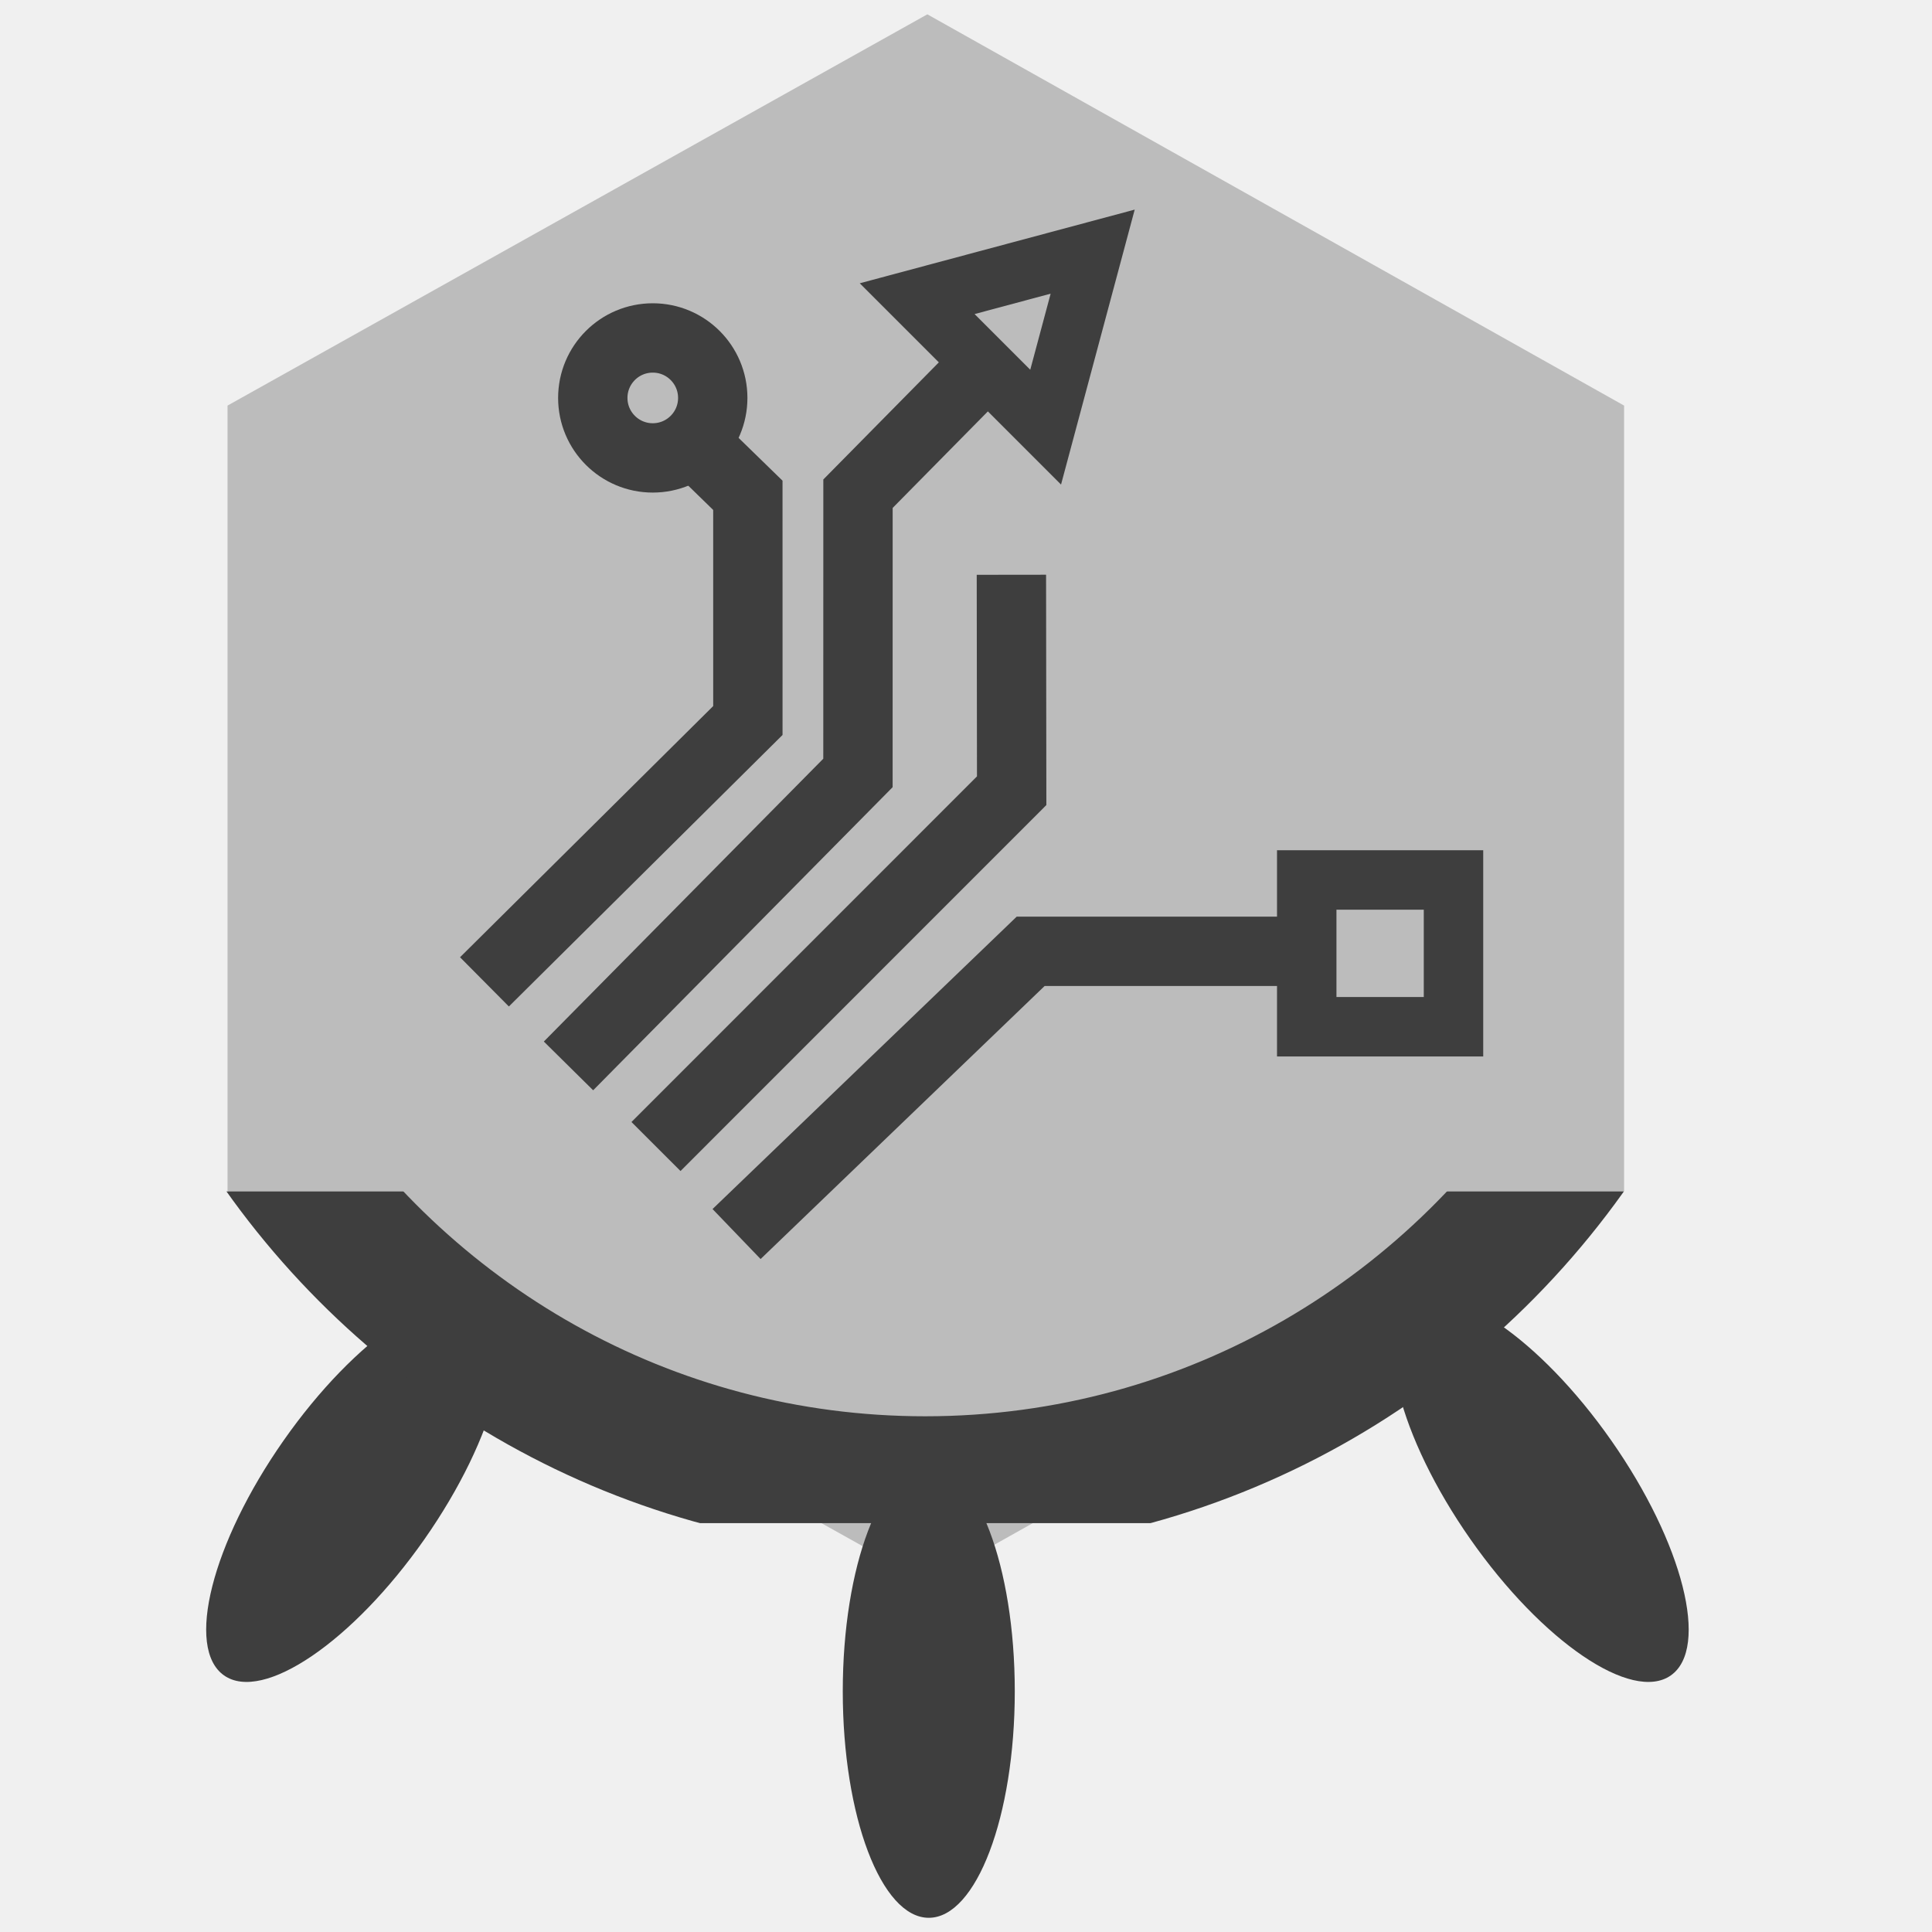
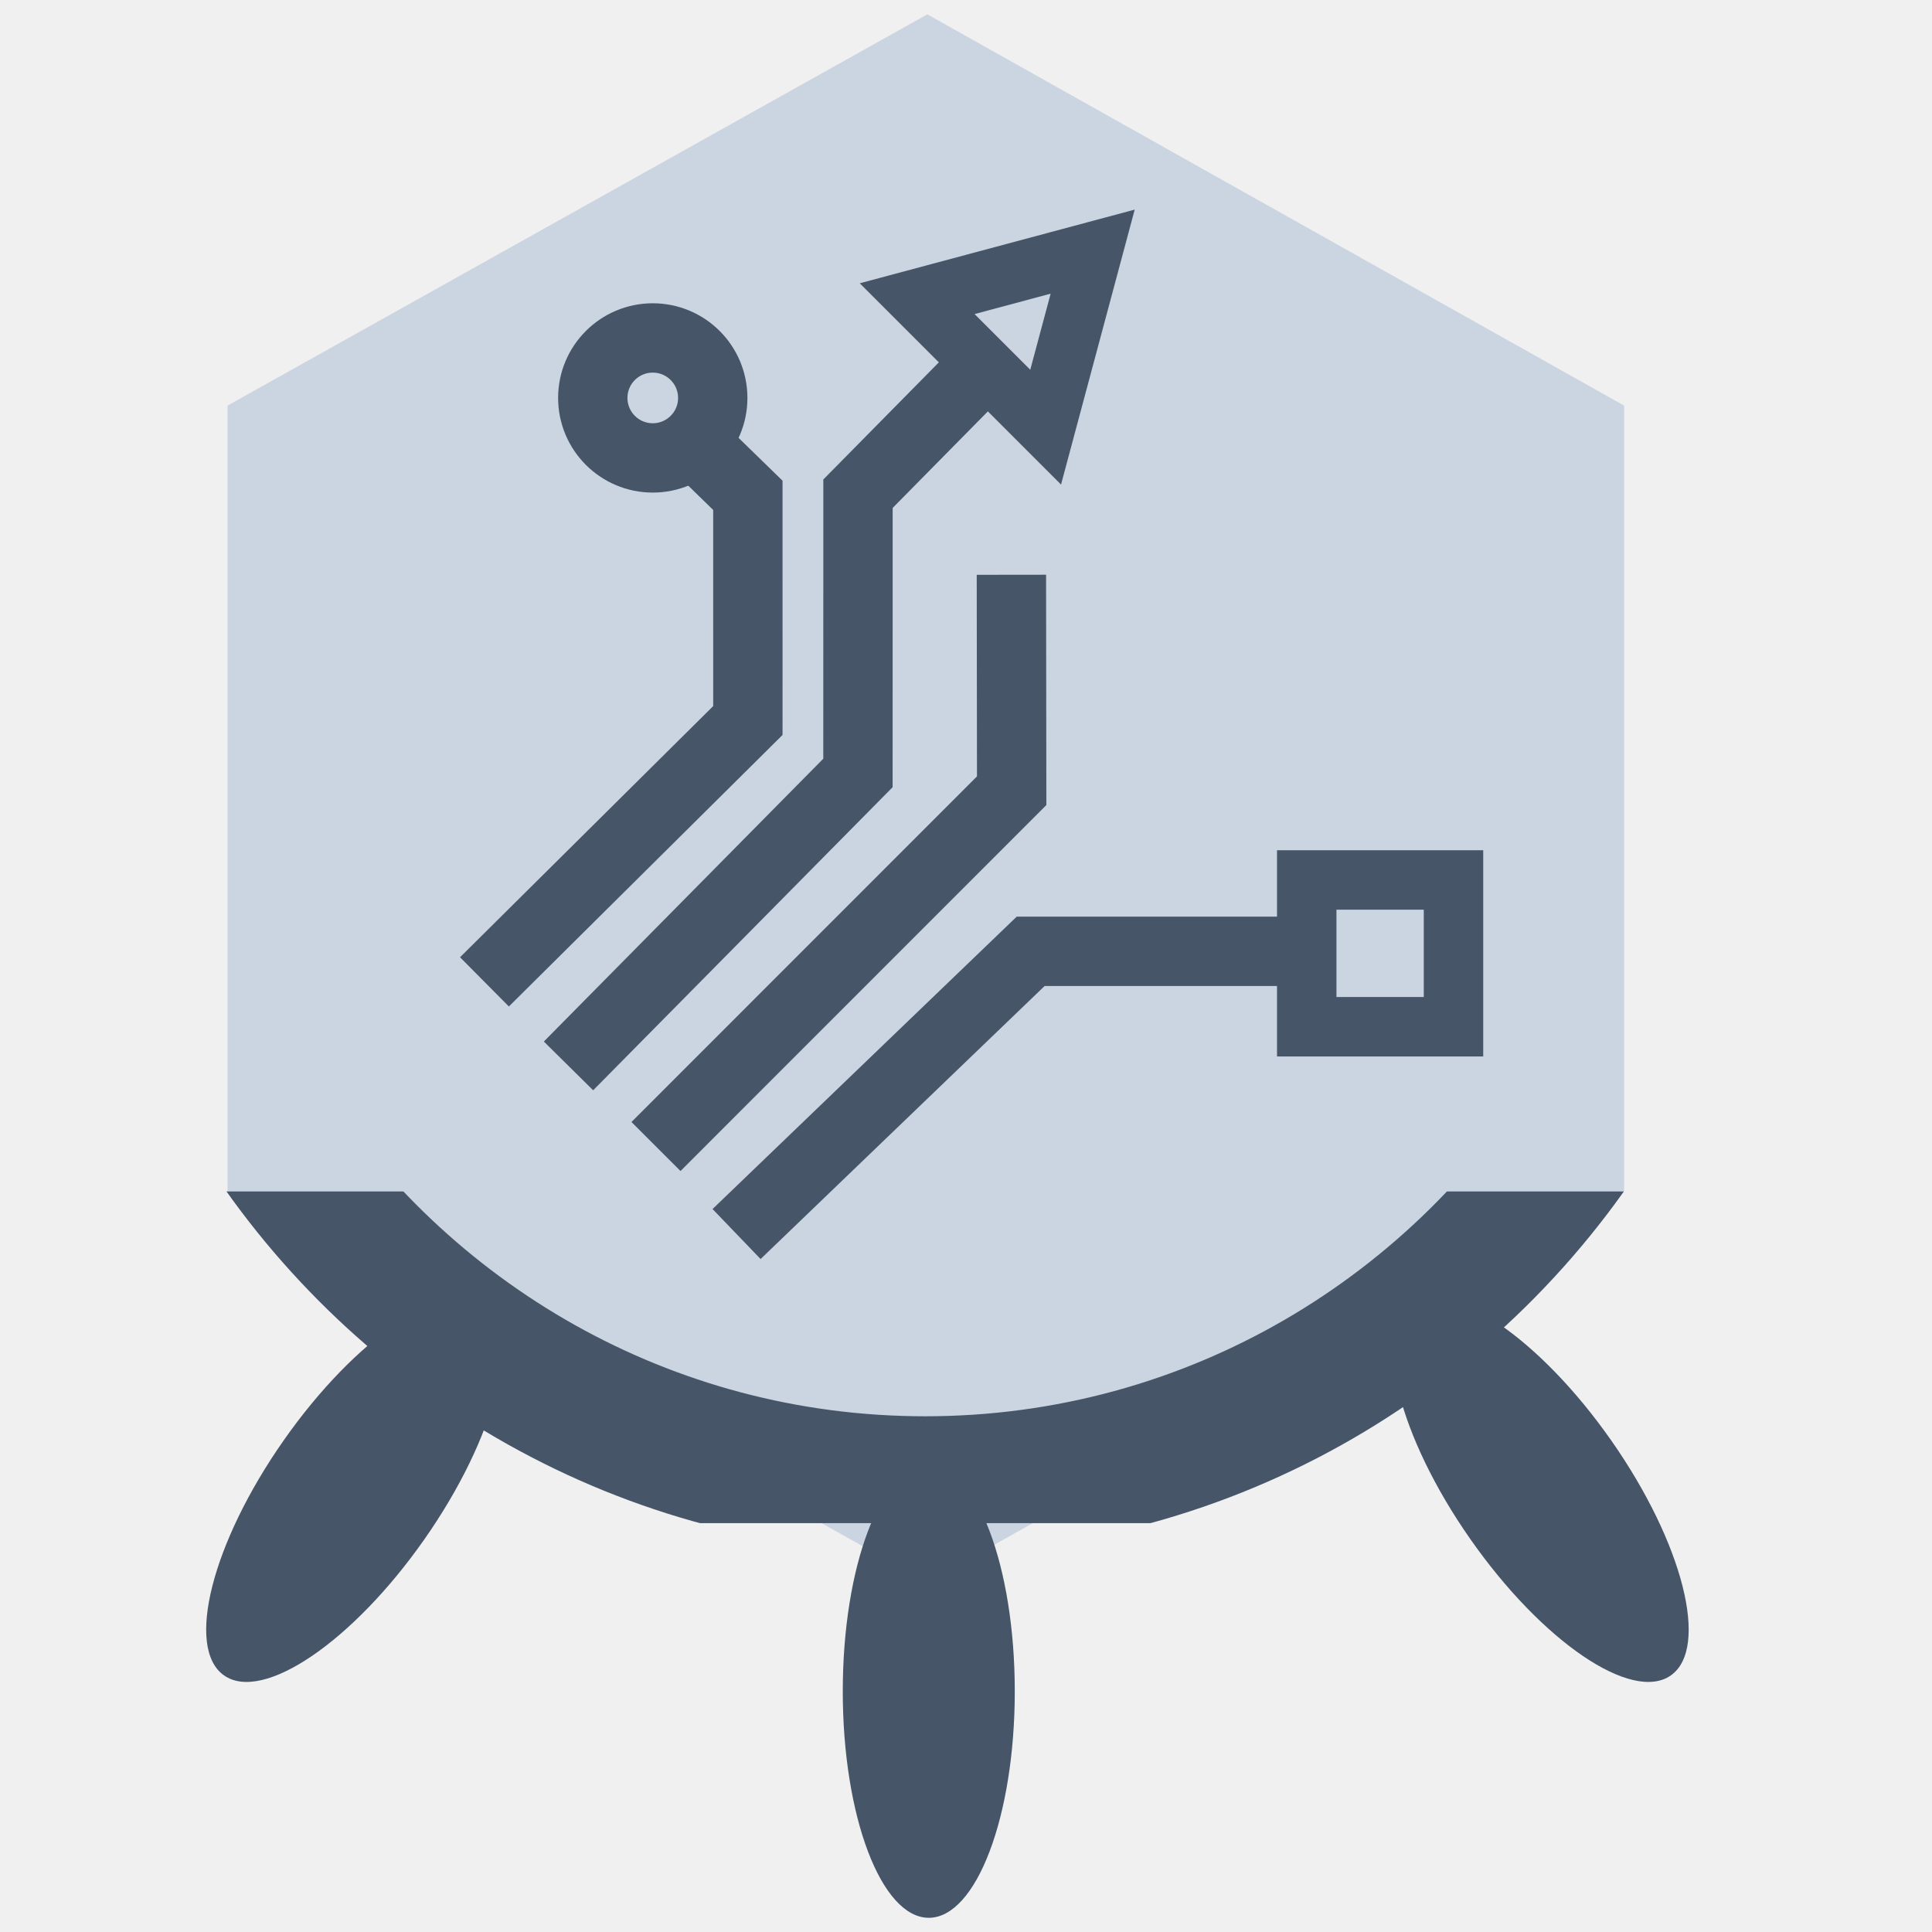
<svg xmlns="http://www.w3.org/2000/svg" width="40" height="40" version="1.1" viewBox="0 0 40 40">
  <defs>
    <mask id="c" fill="#ffffff">
      <path d="m0 0h313.3v159.86h-313.3z" fill="#fff" fill-rule="evenodd" />
    </mask>
  </defs>
  <mask id="a" fill="#ffffff">
    <path d="m0 0h313.3v159.86h-313.3z" fill="#fff" fill-rule="evenodd" />
  </mask>
  <mask id="b" fill="#ffffff">
    <path d="m0 0h313.3v159.86h-313.3z" fill="#fff" fill-rule="evenodd" />
  </mask>
  <g transform="matrix(.87949 0 0 .87949 -75.867 -31.403)">
-     <g transform="translate(96.564,87.836)" fill="#bcbcbc" stroke-width="3.24">
-       <polygon class="st0" transform="matrix(.72255 0 0 .7031 -28.717 -125.97)" points="32.9 144.9 32.9 118.6 55.7 105.5 78.4 118.6 78.4 144.9 55.7 158" fill="#bcbcbc" />
+     <g transform="translate(96.564,87.836)" fill="#cbd5e1" stroke-width="3.24">
+       <polygon class="st0" transform="matrix(.72255 0 0 .7031 -28.717 -125.97)" points="32.9 144.9 32.9 118.6 55.7 105.5 78.4 118.6 78.4 144.9 55.7 158" fill="#cbd5e1" />
    </g>
    <g transform="matrix(.15831 0 0 .15831 83.649 18.463)" fill="#005e20" fill-rule="evenodd">
      <g transform="matrix(1.0777,0,0,-1.0777,-10.799,451.79)">
-         <g transform="matrix(.94489 0 0 .94489 8.6963 2.7018)" fill="#3e3e3e" mask="url(#c)">
+         <g transform="matrix(.94489 0 0 .94489 8.6963 2.7018)" fill="#475569" mask="url(#c)">
          <path transform="rotate(35,137.93,151.55)" d="m203.46 95.688c6.936 0 12.559-14.809 12.559-33.077s-5.623-33.077-12.559-33.077-12.559 14.809-12.559 33.077 5.623 33.077 12.559 33.077z" />
          <path transform="matrix(-.81915 .57358 .57358 .81915 58.085 47.705)" d="m30.142 95.688c6.936 0 12.559-14.809 12.559-33.077s-5.623-33.077-12.559-33.077c-6.936 0-12.559 14.809-12.559 33.077s5.623 33.077 12.559 33.077z" />
          <path d="m153.24 119.95c-6.936 0-12.559-14.809-12.559-33.077s5.623-33.077 12.559-33.077c6.936 0 12.559 14.809 12.559 33.077s-5.623 33.077-12.559 33.077z" />
        </g>
-         <path transform="matrix(.94489 0 0 .94489 8.6963 2.7018)" d="m251.47 173.1c-20.23-33.61-56.89-56.068-98.756-56.068-40.721 0-76.516 21.246-97.059 53.335" fill="none" mask="url(#c)" stroke="#3e3e3e" stroke-width="19.999" />
+         <path transform="matrix(.94489 0 0 .94489 8.6963 2.7018)" d="m251.47 173.1c-20.23-33.61-56.89-56.068-98.756-56.068-40.721 0-76.516 21.246-97.059 53.335" fill="none" mask="url(#c)" stroke="#475569" stroke-width="19.999" />
      </g>
    </g>
  </g>
-   <g transform="matrix(.11192 0 0 .11192 9.8174 -8.914)" fill="none" stroke="#3e3e3e">
-     <g transform="matrix(.9163 0 0 .9163 -13.56 21.1)" fill="none" stroke="#3e3e3e">
+   <g transform="matrix(.11192 0 0 .11192 9.8174 -8.914)" fill="none" stroke="#475569">
+     <g transform="matrix(.9163 0 0 .9163 -13.56 21.1)" fill="none" stroke="#475569">
      <g stroke-width="14">
        <path d="m51.503 295.36 71.807-71.829-0.054-43.599" fill-rule="evenodd" />
        <path d="m16.873 262.12 53.181-52.764-0.003-45.464-12.055-11.741" fill-rule="evenodd" />
        <circle cx="50.853" cy="144.23" r="12.109" stroke-linecap="round" stroke-linejoin="round" />
        <path d="m67.771 313.03 59.372-57.074h54.375" fill-rule="evenodd" />
      </g>
      <rect x="182.88" y="241.55" width="29.63" height="29.63" rx="0" ry="0" stroke-linecap="round" stroke-width="12" />
      <path d="m121.14 134.31-28.854 29.255-0.009 56.378-58.437 59.144" fill-rule="evenodd" stroke-width="14" />
      <path d="m130.17 150.13-25.938-25.938 35.432-9.494z" stroke-linecap="round" stroke-width="12" />
    </g>
  </g>
</svg>
